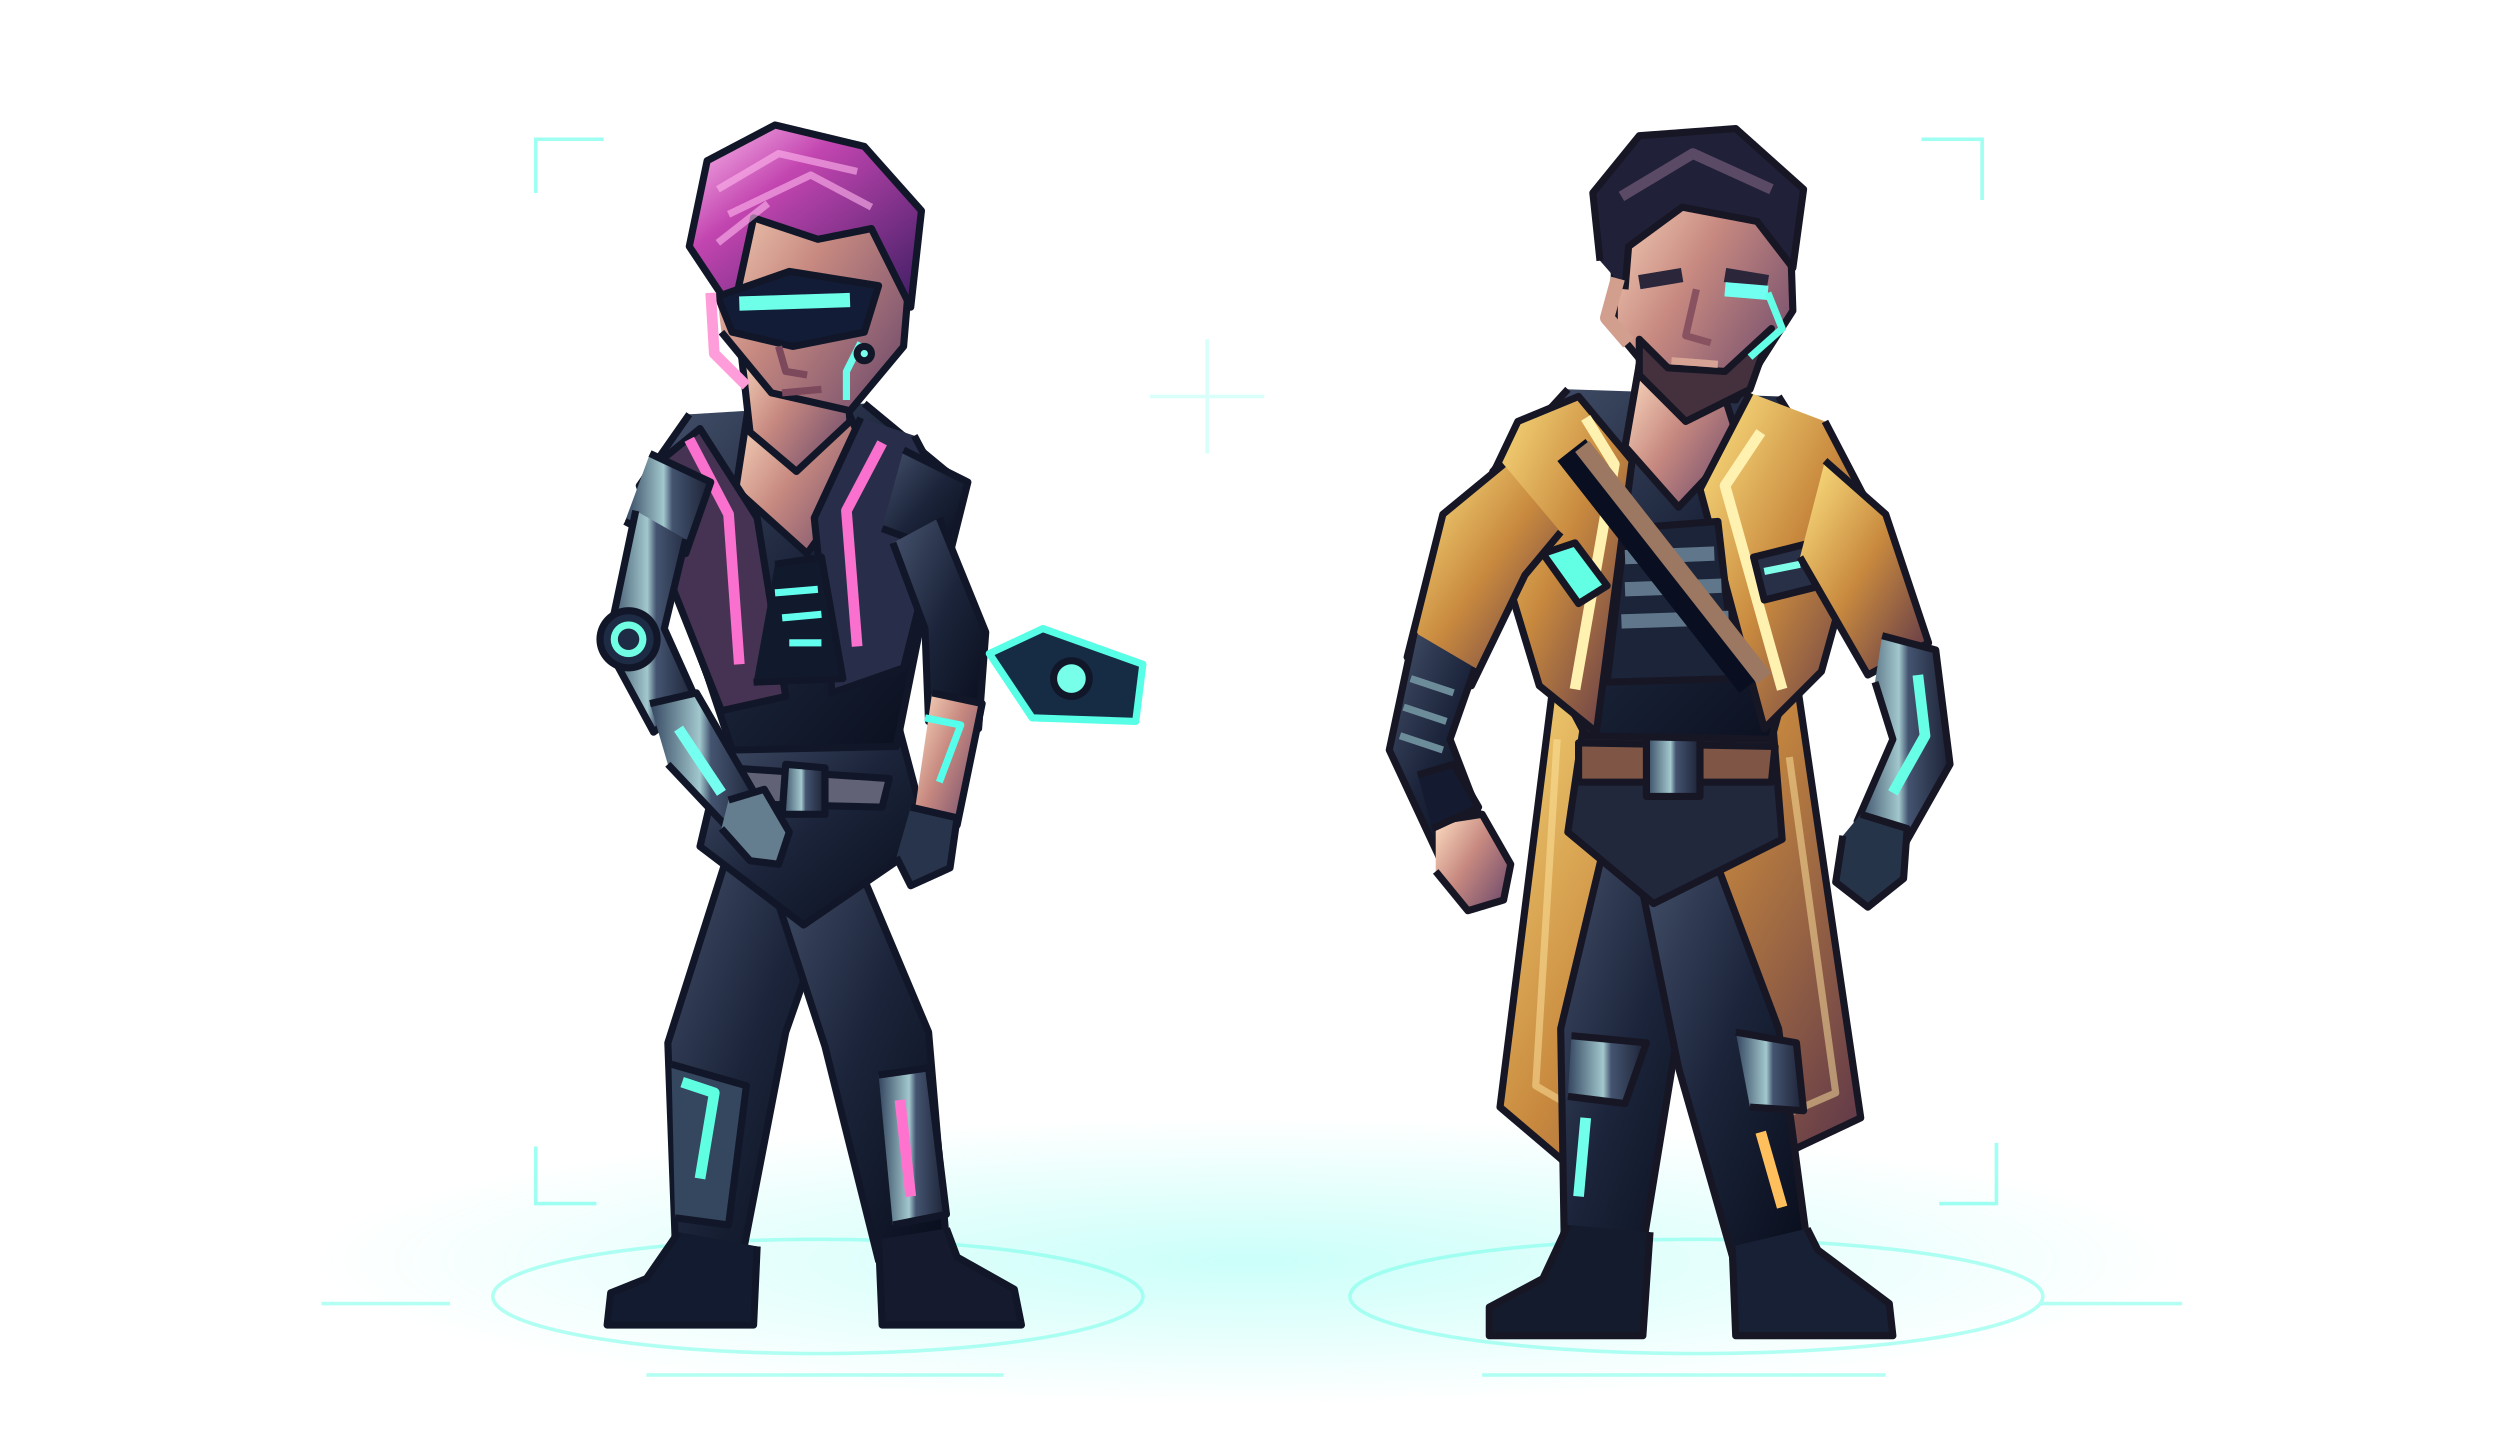
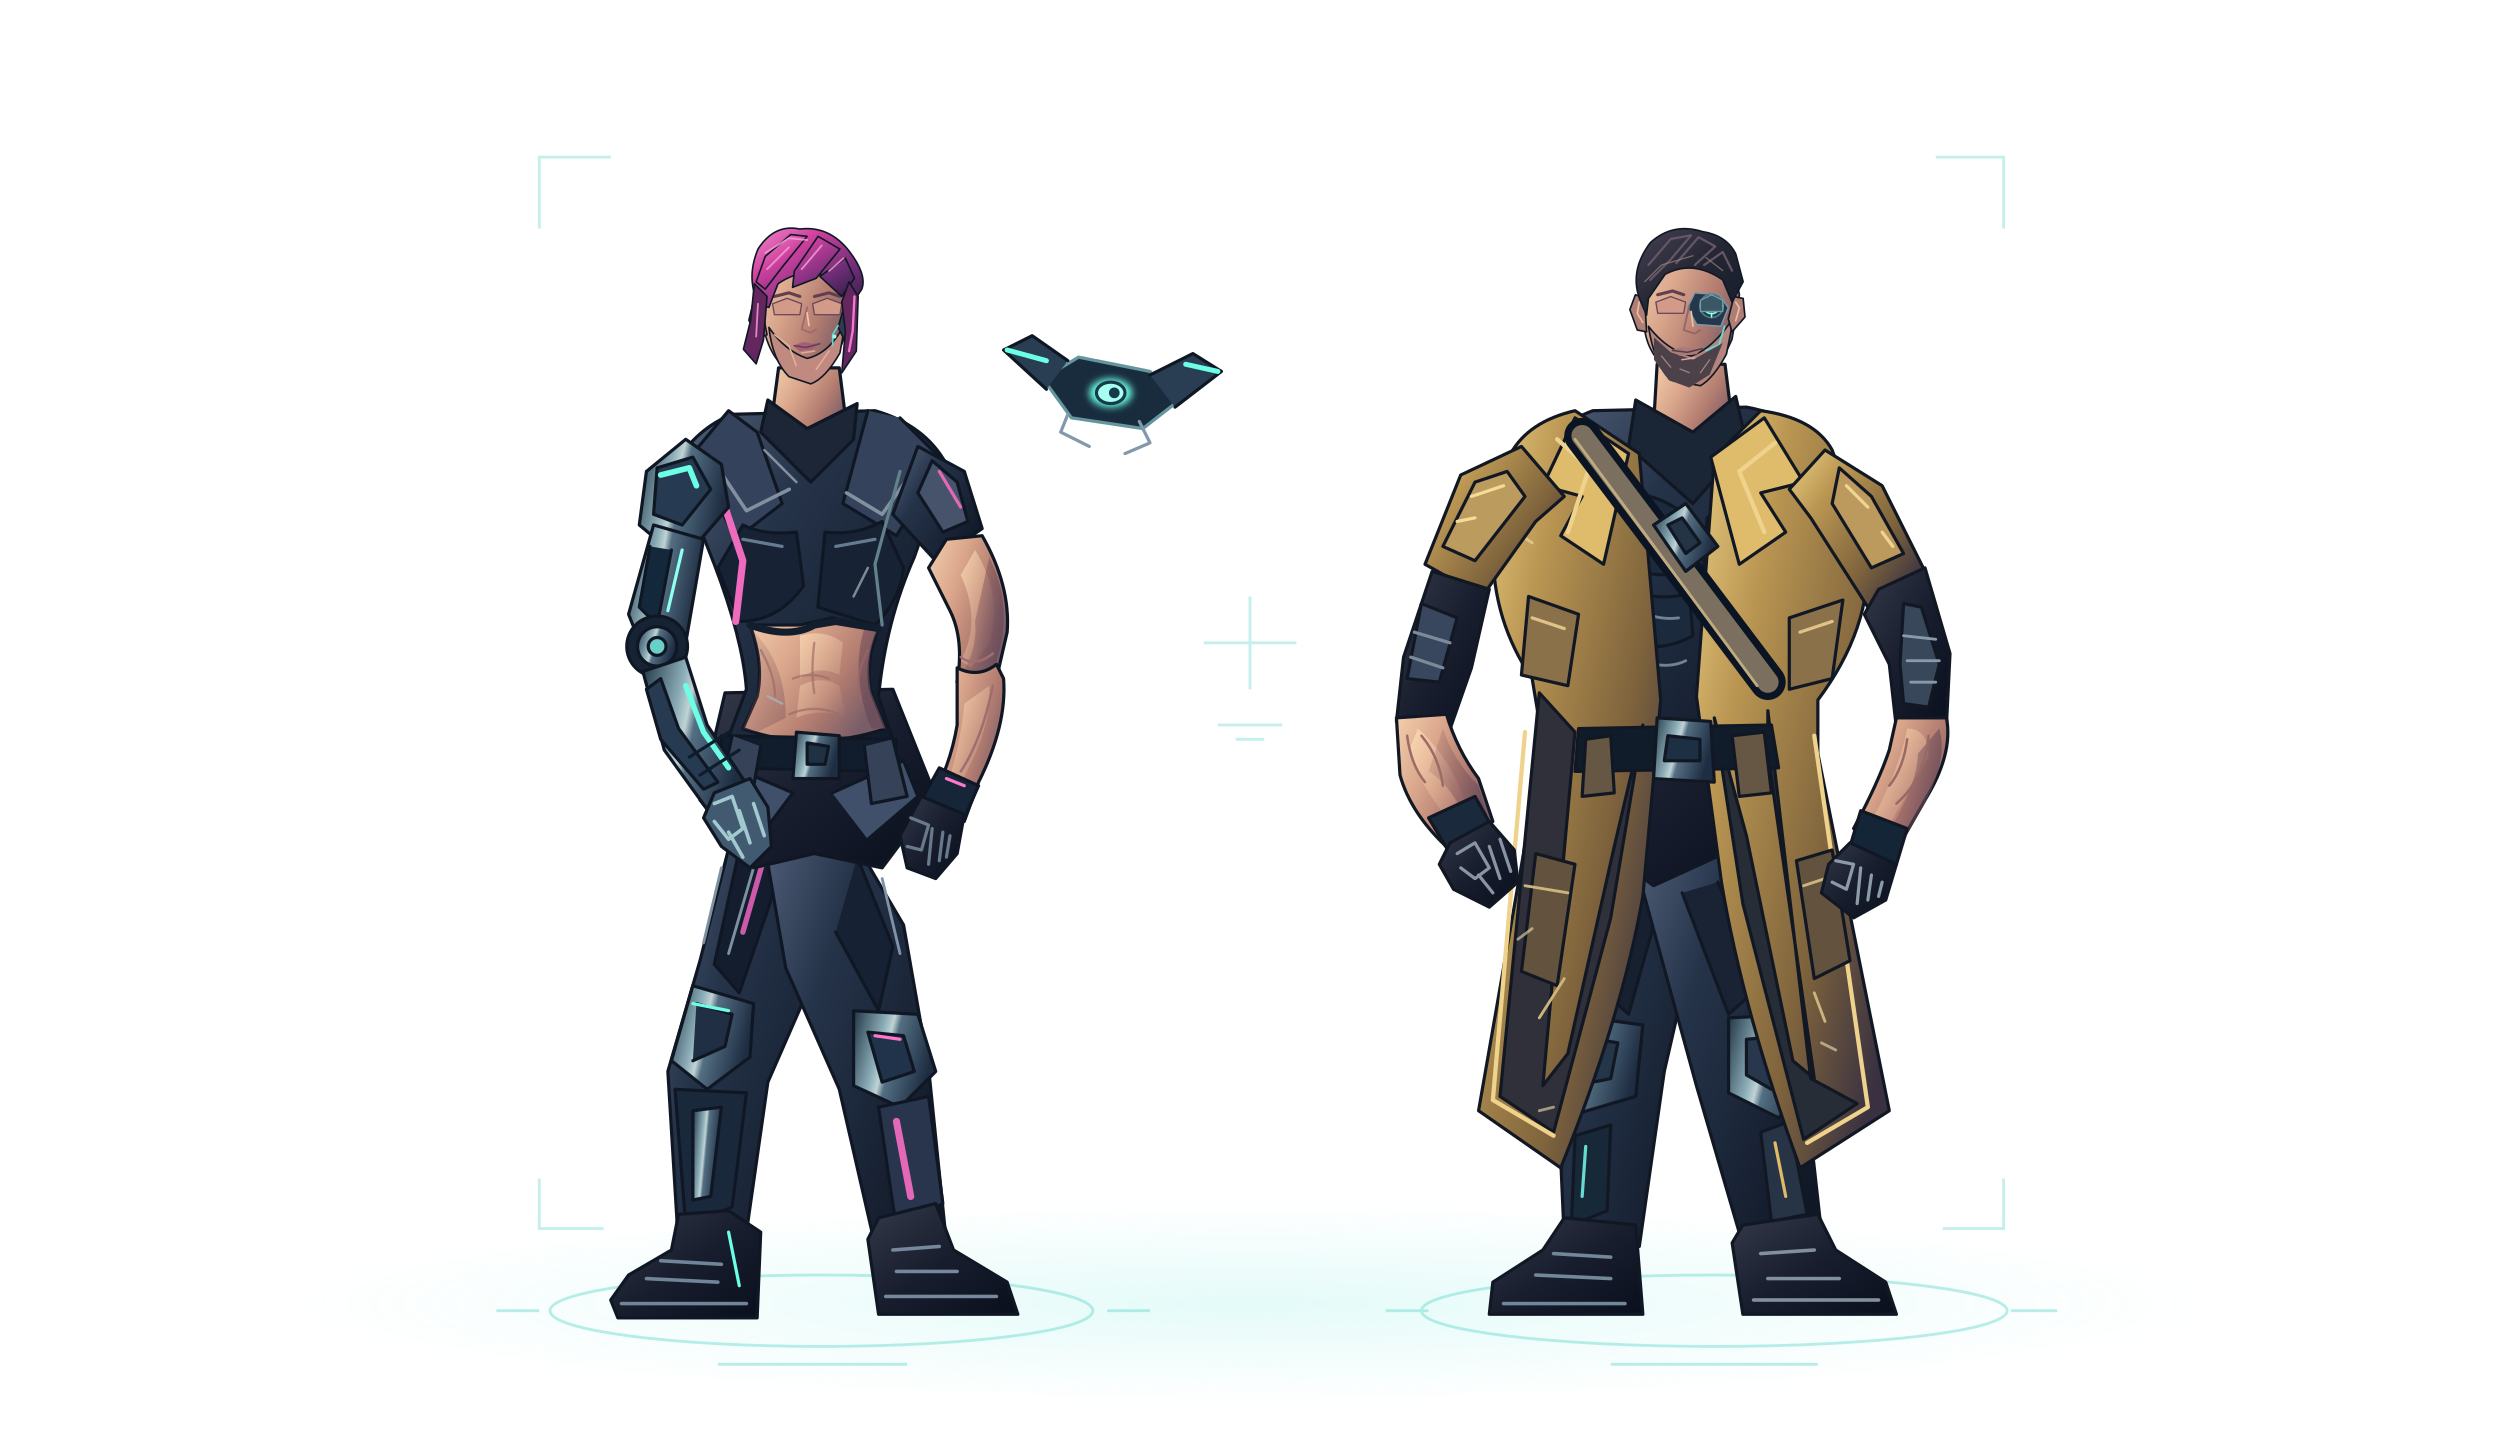
- <svg xmlns="http://www.w3.org/2000/svg" viewBox="0 0 700 400" fill="none">
+ <svg xmlns="http://www.w3.org/2000/svg" viewBox="0 0 700 400" fill="none" role="img" aria-labelledby="hl-ops-title">
  <defs>
-     <linearGradient id="armor" x1="0" x2="1" y2="1">
-       <stop stop-color="#47536e" />
-       <stop offset=".5" stop-color="#1b243a" />
-       <stop offset="1" stop-color="#080d1b" />
-     </linearGradient>
-     <linearGradient id="skin" x1="0" x2="1" y2=".8">
-       <stop stop-color="#ffe0c4" />
-       <stop offset=".5" stop-color="#c78980" />
-       <stop offset="1" stop-color="#754f6d" />
-     </linearGradient>
-     <linearGradient id="gold" x1="0" x2="1" y2="1">
-       <stop stop-color="#ffe583" />
-       <stop offset=".5" stop-color="#c8893e" />
-       <stop offset="1" stop-color="#58324a" />
-     </linearGradient>
-     <linearGradient id="hair" x1="0" x2="1" y2="1">
-       <stop stop-color="#ffc0ee" />
-       <stop offset=".35" stop-color="#c245b0" />
-       <stop offset="1" stop-color="#3b1d62" />
-     </linearGradient>
-     <linearGradient id="metal" x1="0" x2="1">
-       <stop stop-color="#344660" />
-       <stop offset=".45" stop-color="#a2c8cd" />
-       <stop offset=".55" stop-color="#445470" />
-       <stop offset="1" stop-color="#1b2134" />
-     </linearGradient>
-     <radialGradient id="halo">
-       <stop stop-color="#52ffec" stop-opacity=".3" />
-       <stop offset="1" stop-color="#52ffec" stop-opacity="0" />
+     <linearGradient id="suit" x2="1" y2=".8">
+       <stop stop-color="#53637c" />
+       <stop offset=".38" stop-color="#253349" />
+       <stop offset="1" stop-color="#101827" />
+     </linearGradient>
+     <linearGradient id="skin" x2="1" y2=".6">
+       <stop stop-color="#f3cfad" />
+       <stop offset=".38" stop-color="#dba78c" />
+       <stop offset=".72" stop-color="#b27c70" />
+       <stop offset="1" stop-color="#795d68" />
+     </linearGradient>
+     <linearGradient id="skin-shadow" x2="1" y2=".3">
+       <stop stop-color="#925f62" stop-opacity=".12" />
+       <stop offset="1" stop-color="#684957" stop-opacity=".7" />
+     </linearGradient>
+     <linearGradient id="skin-light" x2="1" y2="1">
+       <stop stop-color="#ffe2b9" stop-opacity=".7" />
+       <stop offset="1" stop-color="#f1c09f" stop-opacity="0" />
+     </linearGradient>
+     <linearGradient id="gold" x2="1" y2=".8">
+       <stop stop-color="#ebcf83" />
+       <stop offset=".3" stop-color="#ba9652" />
+       <stop offset=".7" stop-color="#7e633c" />
+       <stop offset="1" stop-color="#393141" />
+     </linearGradient>
+     <linearGradient id="hair" x2="1" y2="1">
+       <stop stop-color="#f38dce" />
+       <stop offset=".32" stop-color="#cf419f" />
+       <stop offset=".7" stop-color="#702d78" />
+       <stop offset="1" stop-color="#311e46" />
+     </linearGradient>
+     <linearGradient id="metal" x2="1" y2=".3">
+       <stop stop-color="#203444" />
+       <stop offset=".38" stop-color="#8caeb8" />
+       <stop offset=".48" stop-color="#c0d3d4" />
+       <stop offset=".56" stop-color="#536e82" />
+       <stop offset="1" stop-color="#1e2d42" />
+     </linearGradient>
+     <linearGradient id="leather" x2="1" y2="1">
+       <stop stop-color="#35394a" />
+       <stop offset=".5" stop-color="#181e2e" />
+       <stop offset="1" stop-color="#090f1c" />
+     </linearGradient>
+     <linearGradient id="dark-hair" x2="1" y2="1">
+       <stop stop-color="#454254" />
+       <stop offset=".5" stop-color="#252633" />
+       <stop offset="1" stop-color="#141d2b" />
+     </linearGradient>
+     <radialGradient id="floor">
+       <stop stop-color="#58e7d9" stop-opacity=".16" />
+       <stop offset="1" stop-color="#58e7d9" stop-opacity="0" />
    </radialGradient>
-     <filter id="glow" x="-100%" y="-100%" width="300%" height="300%">
-       <feGaussianBlur stdDeviation="2" />
+     <filter id="lens-glow" x="-70%" y="-70%" width="240%" height="240%">
+       <feGaussianBlur stdDeviation="1.1" />
    </filter>
  </defs>
-   <ellipse cx="350" cy="353" rx="260" ry="40" fill="url(#halo)" />
-   <g stroke="#69ffe7" opacity=".5">
-     <ellipse cx="229" cy="363" rx="91" ry="16" />
-     <ellipse cx="475" cy="363" rx="97" ry="16" />
-     <path d="M90 365h36m445 0h40M181 385h100m134 0h113" />
+   <ellipse cx="350" cy="365" rx="270" ry="28" fill="url(#floor)" />
+   <g stroke="#67dacc" stroke-width=".8" opacity=".45">
+     <ellipse cx="230" cy="367" rx="76" ry="10" />
+     <ellipse cx="480" cy="367" rx="82" ry="10" />
+     <path d="M139 367h12m159 0h12m66 0h12m163 0h13M201 382h53m197 0h58" />
  </g>
-   <g class="hlctf-woman" stroke="#111728" stroke-width="2" stroke-linejoin="round">
-     <g class="hlctf-leg-left">
-       <path d="m207 229-20 63 2 54 19 5 12-62 15-43" fill="url(#armor)" />
-       <path d="m188 298 21 6-5 39-15-2" fill="#35465f" />
-       <path d="m190 345-9 13-10 4-1 9h41l1-22" fill="#131b30" />
-       <path d="m191 303 9 3-4 24" stroke="#5fffe2" stroke-width="3" />
-     </g>
-     <g class="hlctf-leg-right">
-       <path d="m236 232 24 57 5 59-19 5-15-60-16-49" fill="url(#armor)" />
-       <path d="m246 301 14-2 5 41-15 3" fill="url(#metal)" />
-       <path d="m246 347 1 24h39l-2-10-16-9-3-8" fill="#151a2e" />
-       <path d="m252 308 3 27" stroke="#ff73cf" stroke-width="3" />
-     </g>
-     <path d="m204 203-8 34 29 22 35-24-9-34" fill="url(#armor)" />
-     <path d="m204 215 45 3-2 8-42-1" fill="#626277" />
-     <path d="m220 214 11 1v13h-12z" fill="url(#metal)" />
-     <g class="hlctf-torso">
-       <path d="m193 116-14 20 19 53 7 21 46-1 9-45 5-32-23-19" fill="url(#armor)" />
-       <path d="m210 111-4 26 20 18 18-25-8-18" fill="url(#skin)" />
-       <path d="m196 120 16 25 8 50-18 4-19-48 2-22z" fill="#463353" />
-       <path d="m241 117-13 28 5 49 20-7 12-48-9-17" fill="#282e49" />
-       <path d="m193 123 11 21 3 42m40-62-10 19 3 38" stroke="#fa70ce" stroke-width="3" />
-       <path d="m217 158 13-2 6 34-25 1" fill="#111a2c" />
-       <path d="m217 166 12-1m-10 8 11-1m-9 8h9" stroke="#63ffee" />
-       <path d="m182 127 17 8-7 20-17-9" fill="url(#metal)" />
-       <path d="m253 126 18 9-5 20-19-7" fill="url(#armor)" />
-       <g class="hlctf-arm-left">
-         <path d="m178 143-8 38 13 24 12-9-9-20 6-25" fill="url(#metal)" />
-         <circle cx="176" cy="179" r="8" fill="#1d2b44" />
-         <circle cx="176" cy="179" r="4" stroke="#70ffe3" />
-         <path d="m182 197 13-3 18 31-10 6-16-17" fill="url(#metal)" />
-         <path d="m190 204 12 18" stroke="#74fff0" stroke-width="3" />
-         <path d="m204 224 10-3 7 12-3 9-8-1-8-9" fill="#647d8f" />
-       </g>
-       <g class="hlctf-arm-right">
-         <path d="m263 145 13 32-2 27-14-2-1-26-9-24" fill="url(#armor)" />
-         <path d="m261 194 14 3-7 34-12-3" fill="url(#skin)" />
-         <path d="m259 201 10 2-6 16" stroke="#54ffec" />
-         <path d="m255 226 13 3-2 14-11 5-4-8" fill="#27344b" />
-       </g>
-       <g class="hlctf-head">
-         <path d="m207 94 3 27 13 11 15-14-2-24" fill="url(#skin)" />
-         <path d="m199 68 8-19 27-3 22 15-3 36-15 18-22-5-14-17" fill="url(#skin)" />
-         <path d="m203 84-10-15 5-24 19-10 25 6 16 18-3 27-11-22-15 3-18-6-5 23" fill="url(#hair)" />
-         <path d="m201 53 17-10 22 5m-36 12 23-11 17 9m-43 10 14-11" stroke="#ffb6ed" opacity=".6" />
-         <path d="m201 83 20-7 25 4-4 13-20 4-17-4z" fill="#121c37" />
-         <path d="m207 85 31-1" stroke="#6effe8" stroke-width="4" />
-         <path d="m218 97 2 7 6 1m-7 5 11-1" stroke="#7c485c" />
-         <path d="m241 96-4 8v8" stroke="#6dfcec" />
-         <circle cx="242" cy="99" r="2" fill="#79ffed" />
-         <path d="m199 82 1 17 9 9" stroke="#ff9dda" stroke-width="3" />
-       </g>
-     </g>
-     <path d="m277 183 15-7 28 10-2 16-29-1z" fill="#152c44" stroke="#56ffe6" />
-     <circle class="hlctf-drone" cx="300" cy="190" r="5" fill="#77ffea" />
-   </g>
-   <g class="hlctf-man" stroke="#171625" stroke-width="2" stroke-linejoin="round">
-     <path class="hlctf-coat" d="m439 159-19 151 20 17 29-100 16 103 36-17-23-157" fill="url(#gold)" />
-     <path d="m436 207-6 97 12 7 18-81m41-18 13 94-23 10" stroke="#ffe6a0" opacity=".5" />
-     <g class="hlctf-leg-left">
-       <path d="m452 225-15 63 1 60 22 1 9-55 12-54" fill="url(#armor)" />
-       <path d="m440 290 21 2-6 17-16-2" fill="url(#metal)" />
-       <path d="m439 343-7 15-15 8v8h43l2-29" fill="#131b2c" />
-       <path d="m444 313-2 22" stroke="#71ffeb" stroke-width="3" />
-     </g>
-     <g class="hlctf-leg-right">
-       <path d="m477 232 21 56 8 60-20 7-16-56-11-54" fill="url(#armor)" />
-       <path d="m486 289 17 3 2 19-15-1" fill="url(#metal)" />
-       <path d="m485 349 1 25h44l-1-9-20-15-3-6" fill="#172035" />
-       <path d="m493 317 6 21" stroke="#ffbf5c" stroke-width="3" />
-     </g>
-     <path d="m444 199-5 34 24 20 36-18-3-37" fill="#21283b" />
-     <path d="m442 208 55 1-1 10h-54z" fill="#7f5646" />
-     <path d="m461 205 15 1v17h-15z" fill="url(#metal)" />
-     <g class="hlctf-torso">
-       <path d="m439 109-21 23 16 55 10 19 52 1 19-69-17-27" fill="url(#armor)" />
-       <path d="m459 102-4 23 15 17 17-18-7-22" fill="url(#skin)" />
-       <path d="m442 111 15 18-10 76-16-13-16-53 10-21z" fill="url(#gold)" />
-       <path d="m490 110-14 27 18 67 16-16 13-47-12-23" fill="url(#gold)" />
-       <path d="m444 117 8 13-11 63m52-72-10 15 16 57" stroke="#fff1b0" stroke-width="3" />
-       <path d="m455 148 26-2 5 44-36 1z" fill="#1b2439" />
-       <path d="m455 156 25-1m-25 10 27-1m-28 10 30-1" stroke="#60778b" stroke-width="4" />
-       <path d="m440 126 51 65" stroke="#090f20" stroke-width="10" />
-       <path d="m443 125 51 65" stroke="#9c7761" stroke-width="5" />
-       <path d="m432 155 9-3 9 12-8 5z" fill="#63ffe5" />
-       <path d="m491 156 16-4 3 12-16 4z" fill="#283047" />
-       <path d="m494 160 10-2" stroke="#7fffea" />
-       <g class="hlctf-arm-left">
-         <path d="m421 130-17 14-10 40 18 8 15-31 10-12" fill="url(#gold)" />
-         <path d="m396 177-7 33 14 30 13-7-10-26 7-20" fill="url(#armor)" />
-         <path d="m395 190 12 4m-14 4 12 4m-13 4 12 4" stroke="#6c8c9a" />
-         <path d="m402 230 13-2 8 14-2 10-10 3-9-11" fill="url(#skin)" />
-         <path d="m397 217 10-3 7 12-13 6" fill="#141b30" />
-       </g>
-       <g class="hlctf-arm-right">
-         <path d="m511 129 17 15 12 36-17 9-19-33" fill="url(#gold)" />
-         <path d="m527 178 15 4 4 32-13 23-13-7 10-23-5-16" fill="url(#metal)" />
-         <path d="m537 189 2 17-9 16" stroke="#68ffe7" stroke-width="3" />
-         <path d="m521 228 13 4-1 14-10 8-9-7 2-13" fill="#26344a" />
-       </g>
-       <g class="hlctf-head">
-         <path d="m452 70 4-19 23-8 22 14 1 30-16 25-19-2-15-18z" fill="url(#skin)" />
-         <path d="m448 73-2-19 13-16 27-2 19 17-3 22-10-13-21-4-15 11-1 12" fill="#202039" />
-         <path d="m454 55 20-12 22 10" stroke="#5b4a65" stroke-width="3" />
-         <path d="m459 79 12-2m12 0 12 2" stroke="#2c263b" stroke-width="4" />
-         <path d="m483 81 12 1" stroke="#71fff2" stroke-width="4" />
-         <path d="m475 81-3 13 7 2" stroke="#885261" />
-         <path d="m459 95 8 8 16 1 13-12-6 17-18 9-13-13z" fill="#45313e" />
-         <path d="m468 101 13 1" stroke="#d6a394" />
-         <path d="m495 82 4 10-9 8" stroke="#63ffe7" />
-         <path d="m453 78-3 11 6 7" stroke="#d29f8e" stroke-width="4" />
+   <g transform="translate(230 0)">
+     <g class="hlctf-woman" stroke="#101724" stroke-width=".9" stroke-linejoin="round" stroke-linecap="round">
+       <g class="hlctf-leg-left">
+         <path d="m-22 222-12 47-9 31 3 49 18 3 7-49 14-32 9-37z" fill="url(#suit)" />
+         <path d="m-23 238-7 32 7 8 13-38" fill="#131d2d" />
+         <path d="m-28 243-5 21m14-21-7 24" stroke="#7e91a1" stroke-width=".8" />
+         <path d="m-36 276 17 5-1 15-12 9-10-8z" fill="url(#metal)" />
+         <path d="m-35 281 10 3-2 9-9 4" fill="#202f43" />
+         <path d="m-36 281 10 2" stroke="#6cffe6" />
+         <path d="m-41 305 20 1-4 32-13 5z" fill="#1a283c" />
+         <path d="m-36 311 8-1-3 25-5 1z" fill="url(#metal)" />
+         <path d="m-40 340-2 10-12 7-5 7 2 5h39l1-24-9-6z" fill="url(#leather)" />
+         <path d="m-45 353 17 1m-21 4 20 1m-27 6h35" stroke="#718599" stroke-width="1" />
+         <path d="m-26 345 3 15" stroke="#6cffe6" />
+         <path d="m-16 240-6 21" stroke="#cc5aab" stroke-width="1.5" />
+       </g>
+       <g class="hlctf-leg-right">
+         <path d="m3 225 20 34 7 40 5 49-19 5-11-48-15-34-6-35z" fill="url(#suit)" />
+         <path d="m10 240 10 25-4 18-12-22" fill="#162133" />
+         <path d="m17 246 5 21" stroke="#8192a7" stroke-width=".8" />
+         <path d="m9 283 18 1 5 16-10 10-13-6z" fill="url(#metal)" />
+         <path d="m13 289 10 1 3 10-9 3z" fill="#21334b" />
+         <path d="m15 290 7 1" stroke="#ff76cb" />
+         <path d="m16 310 14-3 4 30-13 7z" fill="#29354c" />
+         <path d="m21 314 4 21" stroke="#e368b7" stroke-width="2" />
+         <path d="m16 341 16-4 5 13 15 9 3 9H16l-3-21z" fill="url(#leather)" />
+         <path d="m20 350 13-1m-12 7h17m-20 7h31" stroke="#76889c" stroke-width="1" />
+       </g>
+       <g class="hlctf-torso">
+         <path d="m-27 194-7 30 15 19 17-4 19 4 15-20-12-30z" fill="url(#leather)" />
+         <path d="m-29 213 21 9-9 12-13-11m33-1 20-9 4 10-14 12" fill="#41506a" />
+         <path d="M-25 116Q-35 120-41 130L-30 158Q-22 179-21 193L-27 209 21 210 16 195Q18 174 26 156L35 130Q29 119 15 115Z" fill="url(#suit)" />
+         <path d="M-12 103-14 118Q-4 130 7 119L5 103Z" fill="url(#skin)" />
+         <path d="m-15 112 11 8 14-7-1 10-12 12-14-14z" fill="#1c2637" />
+         <path d="m-26 115-10 12 12 24 13-10-7-20zm39 0-7 26 15 9 13-21-12-12" fill="#34435b" />
+         <path d="m-31 128 10 15 12-6m16 1 10 6 10-14" stroke="#82919f" stroke-width="1" />
+         <path d="M-22 147Q-16 150-7 149L-5 164Q-12 174-23 174L-29 159ZM1 149Q10 150 17 146L23 159Q22 168 15 175L-1 170Z" fill="#172334" />
+         <path d="m-22 151 11 2m15 0 11-2" stroke="#667a90" />
+         <path d="M-20 175Q-16 186-18 195L-22 204Q-3 211 18 204L14 194Q12 186 16 176L3 173-6 175Z" fill="url(#skin)" />
+         <path d="M-20 176Q-10 185-10 201L-18 205-22 204-18 194Q-16 184-20 176ZM12 176Q8 189 14 204L18 204 14 194Q12 184 16 176Z" fill="url(#skin-shadow)" stroke="none" />
+         <path d="M-6 178Q1 176 6 180L5 189Q-1 186-6 190ZM-6 192Q0 189 5 192L7 201Q0 198-7 201Z" fill="url(#skin-light)" stroke="none" />
+         <path d="M-2 180Q-3 188-2 194M-8 190Q-3 188 2 190M-9 200Q-2 197 5 200M-17 182Q-13 189-13 195M13 182Q9 190 11 196" stroke="#9b6964" stroke-width=".65" opacity=".65" />
+         <path d="M-20 175Q-9 179-2 175L4 174 16 176" stroke="#121e2d" stroke-width="2" />
+         <path d="m-31 130 9 27-2 17" stroke="#ef6bbd" stroke-width="2" />
+         <path d="m22 132-7 26 2 17" stroke="#63818b" />
+         <path d="m-28 206 49 1-1 9-48-1z" fill="#111c2d" />
+         <path d="m-7 205 12 1v12H-8z" fill="url(#metal)" />
+         <path d="m-4 208 6 1-1 5h-5z" fill="#1e3244" />
+         <path d="m-25 206-4 18 9 2 3-17m29 0 2 16 10-2-4-16" fill="#364257" />
+         <path d="m-16 126 9 9m20 24-4 8m-24 28 4 2" stroke="#adb3be" stroke-width=".7" opacity=".7" />
+         <g class="hlctf-arm-left" style="transform-origin:58% 7%">
+           <path d="m-38 123-11 9-2 15 12 10 13-15-2-12z" fill="url(#metal)" />
+           <path d="m-46 131 10-3 5 9-8 10-8-3z" fill="#263b51" />
+           <path d="m-45 133 8-2 2 5" stroke="#6cffe6" stroke-width="1.6" />
+           <path d="m-47 147-7 25 4 10 12-2 5-29z" fill="url(#metal)" />
+           <path d="m-48 153-3 17 5 5 4-21" fill="#14283c" />
+           <path d="m-39 154-4 17" stroke="#8ffff0" />
+           <circle cx="-46" cy="181" r="8.5" fill="#162334" />
+           <circle cx="-46" cy="181" r="5.5" fill="url(#metal)" />
+           <circle cx="-46" cy="181" r="2.5" fill="#68cfc9" />
+           <path d="m-50 188 6 22 13 18 11-7-12-18-6-19z" fill="url(#metal)" />
+           <path d="m-45 190 5 14 11 15-4 2-12-14-4-14z" fill="#263b51" />
+           <path d="m-38 192 5 13 7 10" stroke="#6cffe6" stroke-width="1.5" />
+           <path d="m-37 212 11-7m-8 12 11-7" stroke="#0e1d2b" />
+           <path d="m-30 222 10-4 5 8 1 11-6 6-8-6-5-8z" fill="#415a70" />
+           <path d="m-30 225 5-2 3 9-4 3-4-5m7-3 3 9m1-11 3 9m-10-1 4 7" stroke="#a3c9d0" stroke-width="1" />
+         </g>
+         <g class="hlctf-arm-right">
+           <path d="m27 125 13 7 5 16-13 9-12-13z" fill="url(#suit)" />
+           <path d="m31 129 7 6 3 11-7 3-7-11z" fill="#46536a" />
+           <path d="m33 132 6 10" stroke="#e469b5" />
+           <path d="M35 151 45 150Q53 164 52 177L49 190 38 191Q40 179 36 171L30 159Z" fill="url(#skin)" />
+           <path d="M43 154Q51 167 47 180L42 187 39 185Q45 174 39 161Z" fill="url(#skin-light)" stroke="none" />
+           <path d="M47 156Q54 170 49 185L44 191 38 191Q44 182 43 174Z" fill="url(#skin-shadow)" stroke="none" />
+           <path d="M38 187Q44 190 49 186L51 190Q52 203 44 219L40 230 30 225Q36 215 38 203Z" fill="url(#skin)" />
+           <path d="M47 192Q48 204 38 221L34 224Q39 209 40 197Z" fill="url(#skin-light)" stroke="none" />
+           <path d="M48 192Q45 207 39 216M39 184Q43 187 48 183" stroke="#9f6e71" stroke-width=".7" />
+           <path d="m33 215 11 5-4 9-12-5z" fill="#162538" />
+           <path d="m35 218 5 2" stroke="#ff76cb" />
+           <path d="m28 223 12 5-2 11-6 7-8-3-2-9z" fill="url(#leather)" />
+           <path d="m25 229 5 2-2 7-4-1m7-5-1 10m4-9-1 8m3-7-1 6" stroke="#69798c" stroke-width=".9" />
+         </g>
+         <g class="hlctf-head">
+           <g transform="translate(-4 108) scale(0.51) translate(0 -108)">
+             <path d="M-25 59C-26 42-17 29-5 29 9 28 23 41 24 55L22 77Q15 100 0 103-17 101-23 80Z" fill="url(#skin)" />
+             <path d="M-21 76Q-12 89 0 93 13 90 21 73L18 90Q10 104 2 107L-10 103Q-19 94-21 76Z" fill="#c18a80" />
+             <path d="m-18 80 8 6 4 11m18-8-7 10" stroke="#e3b29a" stroke-width=".8" />
+             <path d="m-25 65-5-1-2 8 5 10 5-2z" fill="#a77778" />
+             <path d="m-28 69 3 1-1 7" stroke="#ecc2aa" />
+             <path d="m21 62 6 2-1 12-6 6-3-6z" fill="#303b51" />
+             <path d="m23 66-1 10" stroke="#6cffe6" />
+             <g transform="translate(-11 65)">
+               <path d="m-8-2 8-3 8 3-4 6-10-1z" fill="#875c6b" stroke="none" />
+               <path d="M-7 0Q0-4 6 0 0 5-7 0Z" fill="#e3e6df" stroke="#493f54" stroke-width=".7" />
+               <ellipse rx="2.6" ry="2.6" fill="#399c9b" stroke="none" />
+               <ellipse cx=".5" rx="1.2" ry="2" fill="#13273b" stroke="none" />
+               <circle cx="-.5" cy="-.8" r=".8" fill="#f6fffa" stroke="none" />
+               <path d="m-7-6 8-2 6 2" stroke="#613f4e" stroke-width="1.7" />
+               <path class="hlctf-eyelid" d="m-8-2 8-3 8 3-1 6H-7z" fill="#d19a89" stroke="#694557" stroke-width=".7" />
+             </g>
+             <g transform="translate(11 65)">
+               <path d="m-8-2 8-3 8 3-4 6-10-1z" fill="#875c6b" stroke="none" />
+               <path d="M-7 0Q0-4 6 0 0 5-7 0Z" fill="#e3e6df" stroke="#493f54" stroke-width=".7" />
+               <ellipse rx="2.6" ry="2.6" fill="#399c9b" stroke="none" />
+               <ellipse cx=".5" rx="1.2" ry="2" fill="#13273b" stroke="none" />
+               <circle cx="-.5" cy="-.8" r=".8" fill="#f6fffa" stroke="none" />
+               <path d="m-7-6 8-2 6 2" stroke="#613f4e" stroke-width="1.7" />
+               <path class="hlctf-eyelid" d="m-8-2 8-3 8 3-1 6H-7z" fill="#d19a89" stroke="#694557" stroke-width=".7" />
+             </g>
+             <path d="m0 65-3 12 5 2 3-2" stroke="#a3686e" stroke-width="1" />
+             <path d="m0 68 1 7" stroke="#f4c5a9" />
+             <path d="m-8 86 6-2 5 1 5-1-5 4-7 1z" fill="#a45e75" stroke="none" />
+             <path d="m-7 86 6 1 8-2" stroke="#643c58" stroke-width=".8" />
+             <path d="m-3 90 7-1" stroke="#e5a797" stroke-width=".9" />
+             <path d="m17 75-3 5v6" stroke="#60d9cf" stroke-width=".9" />
+             <circle cx="15" cy="81" r="1.1" fill="#9effe6" stroke="none" />
+             <path d="M-26 64Q-34 50-27 33-18 19-4 22 12 20 23 34 33 47 30 55L24 64 17 52Q2 40-16 52L-21 65Z" fill="url(#hair)" />
+             <path d="m-23 37 14-12 9 1-13 16-10 13-5-4zm16 8L6 26l12 7-13 16-13 5zm14 3 14-10 5 11-7 10z" fill="url(#hair)" />
+             <path d="m-29 52 7 7-2 24-4 13-7-8 4-16zm52-1 5 8-1 30-8 12 2-23-2-16z" fill="#63265e" />
+             <path d="m-23 35 13-8 10 1m-22 16 12-12m7 12 11-13m4 14 8-7m-47 25-1 18" stroke="#f7a2d9" stroke-width="1" opacity=".8" />
+             <path d="m26 59-1 19-2 11" stroke="#f378cc" stroke-width="1.3" />
+           </g>
+         </g>
+       </g>
+       <g class="hlctf-drone">
+         <path d="m62 106 10-6 20 4 7 9-9 7-20-3z" fill="#182c3e" stroke="#65969e" />
+         <path d="m69 101-10-7-8 4 12 11m29-4 12-6 8 5-13 10" fill="#293e53" />
+         <path d="m52 98 11 3m39 1 9 2" stroke="#6cffe6" stroke-width="1.4" />
+         <path d="m69 116-2 5 8 4m14-7 3 6-7 3" stroke="#8298ad" />
+         <ellipse cx="81" cy="110" rx="6" ry="4" fill="#6cffe6" filter="url(#lens-glow)" stroke="none" />
+         <ellipse cx="81" cy="110" rx="4" ry="3" fill="#a8ffef" stroke="#153b4b" />
+         <circle cx="82" cy="110" r="1.5" fill="#153b4b" stroke="none" />
      </g>
    </g>
  </g>
-   <g stroke="#76ffeb" opacity=".7">
-     <path d="M150 54V39h19m369 0h17v17M150 321v16h17m376 0h16v-17" />
-     <path d="M338 95v32m-16-16h32" opacity=".4" />
+   <g transform="translate(480 0)">
+     <g class="hlctf-man" stroke="#111824" stroke-width=".9" stroke-linejoin="round" stroke-linecap="round">
+       <g class="hlctf-leg-left">
+         <path d="m-29 222-12 55-3 25 2 45 21 2 7-49 14-61z" fill="url(#suit)" />
+         <path d="m-30 245-5 29 11 10 11-39" fill="#162031" />
+         <path d="m-35 253-5 17" stroke="#687b8d" />
+         <path d="m-42 284 22 3-2 20-17 5-7-14z" fill="url(#metal)" />
+         <path d="m-39 290 12 2-2 10-10 2z" fill="#243648" />
+         <path d="m-39 318 10-3-1 24-10 4z" fill="#172839" />
+         <path d="m-36 321-1 14" stroke="#66dbcf" />
+         <path d="m-42 341 20 2 2 25h-43l1-9 14-9z" fill="url(#leather)" />
+         <path d="m-45 351 16 1m-21 5 21 1m-30 7h34" stroke="#728797" stroke-width="1" />
+       </g>
+       <g class="hlctf-leg-right">
+         <path d="m-1 228 18 42 8 30 5 45-21 7-14-48-17-62z" fill="url(#suit)" />
+         <path d="m1 247 12 29-9 8-13-34" fill="#192333" />
+         <path d="m13 254 7 23" stroke="#778493" />
+         <path d="m4 285 20-1 5 18-11 11-14-7z" fill="url(#metal)" />
+         <path d="m9 291 11-1 3 10-7 5-7-4z" fill="#28374b" />
+         <path d="m13 317 8-3 5 26-10 2z" fill="#273446" />
+         <path d="m17 320 3 15" stroke="#e1ba67" />
+         <path d="m8 343 21-3 5 10 14 9 3 9H8l-3-20z" fill="url(#leather)" />
+         <path d="m13 351 15-1m-13 8h20m-24 6h35" stroke="#82909e" stroke-width="1" />
+       </g>
+       <g class="hlctf-torso">
+         <path d="m-38 192-5 37 26 19 35-16-2-40z" fill="url(#leather)" />
+         <path d="M-34 115Q-45 119-52 131L-43 161Q-31 184-30 207L16 206Q17 182 27 162L33 131Q26 117 9 114Z" fill="url(#suit)" />
+         <path d="M-16 102-17 119Q-6 131 5 118L3 102Z" fill="url(#skin)" />
+         <path d="m-22 112 16 9 12-10 3 13-15 17-18-16z" fill="#1a2535" />
+         <path d="M-29 139Q-18 136-7 145L-6 159Q-17 164-29 156ZM-2 145Q7 137 16 137L15 155Q5 163-3 159ZM-27 164Q-16 169-7 166L-6 178Q-17 184-25 178ZM-2 166Q7 167 14 162L12 177Q5 183-3 179Z" fill="#1b2a3d" />
+         <path d="M-26 145Q-16 144-10 148M0 148Q7 142 12 143M-25 169Q-17 174-10 173M0 173Q7 172 11 168M-23 184Q-14 188-8 185" stroke="#718297" stroke-width=".8" />
+         <g class="hlctf-coat">
+           <path d="M-39 115Q-52 118-57 127L-62 154Q-62 174-51 190L-48 208-66 311-43 327Q-26 285-20 251L-15 196-21 127Z" fill="url(#gold)" />
+           <path d="M13 115Q28 117 33 126L43 155Q44 176 29 196L29 211 49 311 24 327Q8 283 2 247L-5 195 0 128Z" fill="url(#gold)" />
+           <path d="m-49 194-11 113 15 10 16-60 9-54-8 34-13 58-7 9 9-99z" fill="#30303a" />
+           <path d="m15 199 12 103 13 7-15 10-17-66-8-52 9 33 13 63 6 5-13-91z" fill="#262d37" />
+           <path d="m-39 117 15 10-7 31-12-8 6-11-11-3zm53 0-15 11 8 30 13-9-7-11 12-3z" fill="#dfbc6c" />
+           <path d="m-44 123 9 8-6 18m58-25-10 8 7 17m-67 56-9 103 17 10m73-112 15 104-17 10" stroke="#efd28b" stroke-width="1.2" />
+           <path d="m-52 167 14 5-3 20-13-3zm73 6 15-5-3 22-12 3z" fill="#8a7149" />
+           <path d="m-51 173 9 3m66 1 9-3" stroke="#dfc38a" />
+           <path d="m-50 239 11 3-5 34-10-4zm73 2 10-3 5 31-10 5z" fill="#63533e" />
+           <path d="m-53 248 12 2m66-2 9-3m-83 40 7-11m73 12-3-8" stroke="#cbb57d" stroke-width=".8" />
+           <path d="m-53 142 4 3m-5 5 3 2m80-10 4 4m-88 117 4-3m81 32 4 2m-83 17 4-1" stroke="#f0dfac" stroke-width=".8" opacity=".6" />
+         </g>
+         <path d="m-37 122 52 69" stroke="#0b1423" stroke-width="10" />
+         <path d="m-37 122 52 69" stroke="#7b6f5f" stroke-width="6" />
+         <path d="m-39 123 51 69" stroke="#c0aa80" stroke-width=".8" />
+         <path d="m-17 147 9-6 9 12-9 7z" fill="url(#metal)" />
+         <path d="m-13 147 4-2 5 7-4 3z" fill="#233447" />
+         <path d="m-38 204 54-1 2 12-57 1z" fill="#111c2b" />
+         <path d="m-16 201 15 1 1 17-17-1z" fill="url(#metal)" />
+         <path d="m-13 206 9 1v6h-10z" fill="#1d3043" />
+         <path d="m-36 207 7-1 1 16-9 1zm41-1 9-1 2 17-9 1z" fill="#665744" />
+         <g class="hlctf-arm-left">
+           <path d="m-54 125-17 8-10 25 16 9 15-21 8-7z" fill="url(#gold)" />
+           <path d="m-67 135 9-3 5 7-14 18-9-4z" fill="#bc9b5f" />
+           <path d="m-68 139 9-3m-13 10 5-1" stroke="#f5db96" />
+           <path d="m-79 160-8 24-2 18 14 5 7-20 5-22z" fill="url(#leather)" />
+           <path d="m-82 169 10 4-5 18-9-1z" fill="#38475d" />
+           <path d="m-84 177 10 3m-11 4 9 3" stroke="#7e8a9a" />
+           <path d="M-89 201-75 200Q-72 210-66 218L-62 230-74 238Q-85 228-88 217Z" fill="url(#skin)" />
+           <path d="M-83 204Q-73 213-69 227L-74 230Q-84 218-85 209Z" fill="url(#skin-light)" stroke="none" />
+           <path d="M-76 204Q-73 213-66 220L-63 230-68 233Q-73 220-80 216Z" fill="url(#skin-shadow)" stroke="none" />
+           <path d="M-82 206Q-77 212-76 220M-86 206Q-85 214-81 219" stroke="#9b6c66" stroke-width=".7" />
+           <path d="m-80 229 13-6 5 9-12 7z" fill="#1a293b" />
+           <path d="m-74 236 11-6 7 8 1 9-8 7-10-5-4-7z" fill="url(#leather)" />
+           <path d="m-72 239 5-3 4 7-4 3-4-3m8-6 3 9m0-11 3 9m-9 1 4 5" stroke="#8995a2" stroke-width=".9" />
+         </g>
+         <g class="hlctf-arm-right">
+           <path d="m31 126 16 10 12 24-16 10-16-25-6-8z" fill="url(#gold)" />
+           <path d="m35 131 9 8 9 16-9 4-11-18z" fill="#bc995c" />
+           <path d="m37 136 6 6m4 7 3 4" stroke="#efd593" />
+           <path d="m46 165 13-6 7 24-1 20-14 1-2-18-7-14z" fill="url(#leather)" />
+           <path d="m53 169 5 1 5 16-3 12-7-1-1-11z" fill="#38475a" />
+           <path d="m53 178 9 1m-8 6h9m-8 6h7" stroke="#899baa" stroke-width=".8" />
+           <path d="M51 201 65 201Q67 211 59 224L51 238 39 232Q46 219 49 210Z" fill="url(#skin)" />
+           <path d="M54 204Q60 204 60 212L49 231 44 230Q52 215 54 204Z" fill="url(#skin-light)" stroke="none" />
+           <path d="M63 204Q66 214 56 230L51 238 47 236Q57 220 57 211Z" fill="url(#skin-shadow)" stroke="none" />
+           <path d="M60 206Q59 218 51 225M54 207Q53 215 49 220" stroke="#996965" stroke-width=".7" />
+           <path d="m41 227 13 5-3 10-13-5z" fill="#142537" />
+           <path d="m38 236 13 6-3 10-9 5-9-7 2-8z" fill="url(#leather)" />
+           <path d="m34 241 5 1-2 7-4-2m8-4-1 10m4-8-1 7m4-5-1 4" stroke="#8c9ba6" stroke-width=".9" />
+         </g>
+         <g class="hlctf-head">
+           <g transform="translate(-7 108) scale(0.52) translate(0 -108)">
+             <path d="M-25 54C-25 40-14 29 0 29 12 29 24 41 27 59L23 83Q17 97 8 104L-9 102Q-22 92-24 78Z" fill="url(#skin)" />
+             <path d="M-22 76Q-12 89 1 92 13 88 24 71L20 91Q13 104 6 108L-10 105Q-19 96-22 76Z" fill="#b4857c" />
+             <path d="m-24 61-5-2-3 8 4 11 5 1zm48-1 5 1 1 10-7 8-2-7z" fill="#af7e75" />
+             <path d="m-27 63-1 6 3 5m50-11 2 3-2 7" stroke="#e9bd9e" stroke-width=".9" />
+             <g transform="translate(-10 65)">
+               <path d="m-8-2 8-3 8 3-4 6-10-1z" fill="#875c6b" stroke="none" />
+               <path d="M-7 0Q0-4 6 0 0 5-7 0Z" fill="#e3e6df" stroke="#493f54" stroke-width=".7" />
+               <ellipse rx="2.6" ry="2.6" fill="#399c9b" stroke="none" />
+               <ellipse cx=".5" rx="1.2" ry="2" fill="#13273b" stroke="none" />
+               <circle cx="-.5" cy="-.8" r=".8" fill="#f6fffa" stroke="none" />
+               <path d="m-7-6 8-2 6 2" stroke="#613f4e" stroke-width="1.7" />
+               <path class="hlctf-eyelid" d="m-8-2 8-3 8 3-1 6H-7z" fill="#d19a89" stroke="#694557" stroke-width=".7" />
+             </g>
+             <g transform="translate(12 65)">
+               <path d="m-9-7 13 1 5 7-4 10-13-1-5-9z" fill="#25374b" stroke="#8097a3" stroke-width=".8" />
+               <circle r="6.3" fill="#182c3a" stroke="#537984" />
+               <circle r="4" fill="#65efe0" filter="url(#lens-glow)" stroke="none" />
+               <circle r="4.2" fill="#376d74" stroke="#8cffee" stroke-width=".8" />
+               <circle r="2.8" fill="#3eafb0" stroke="none" />
+               <circle r="1.5" fill="#122f40" stroke="none" />
+               <circle cx="-1.4" cy="-1.5" r="1" fill="#effff3" stroke="none" />
+               <path d="M0-6v2m0 8v2m-6-6h2m8 0h2" stroke="#b0ffeb" stroke-width=".8" />
+               <path class="hlctf-eyelid" d="m-6-3 6-3 6 3v6H-6z" fill="#3b5665" stroke="#6d9eaa" stroke-width=".7" />
+             </g>
+             <path d="m0 65-3 13 6 2 3-2" stroke="#93656a" stroke-width="1" />
+             <path d="m1 68 1 8" stroke="#efc4a5" />
+             <path d="m19 76-3 10-7 3" stroke="#66d9d2" stroke-width="1" />
+             <path d="m-19 82 9 8 12 4 16-9-7 17-11 7-11-4-8-11z" fill="#4c4149" stroke="none" />
+             <path d="m-10 89 6-2 5 1 7-1-4 4-9 1z" fill="#a97a78" stroke="none" />
+             <path d="m-9 89 8 1 8-2" stroke="#59414c" stroke-width=".9" />
+             <path d="m-4 94 7-1" stroke="#d9a99a" stroke-width=".8" />
+             <path d="m-15 92 5 6m21-4-5 7m-11-2 5 2" stroke="#a38783" stroke-width=".65" />
+             <path d="M-26 63Q-33 47-21 31-9 20 7 25 20 27 25 37L29 52 23 63 18 51Q2 40-13 48L-22 61-23 70Z" fill="url(#dark-hair)" />
+             <path d="m-22 43 12-14 11-2-11 13-11 11m14-9 12-14 9 5-11 10m5 0 10-7 5 10" stroke="#655569" stroke-width="1.2" />
+             <path d="m-24 52 9-9 17-5m7 1 9 7" stroke="#918074" stroke-width=".65" opacity=".8" />
+           </g>
+         </g>
+       </g>
+     </g>
+   </g>
+   <g stroke="#75d8d0" stroke-width=".8" opacity=".42">
+     <path d="M151 64V44h20m371 0h19v20M151 330v14h18m375 0h17v-14M350 167v26m-13-13h26" />
+     <path d="M341 203h18m-13 4h8" />
  </g>
</svg>
